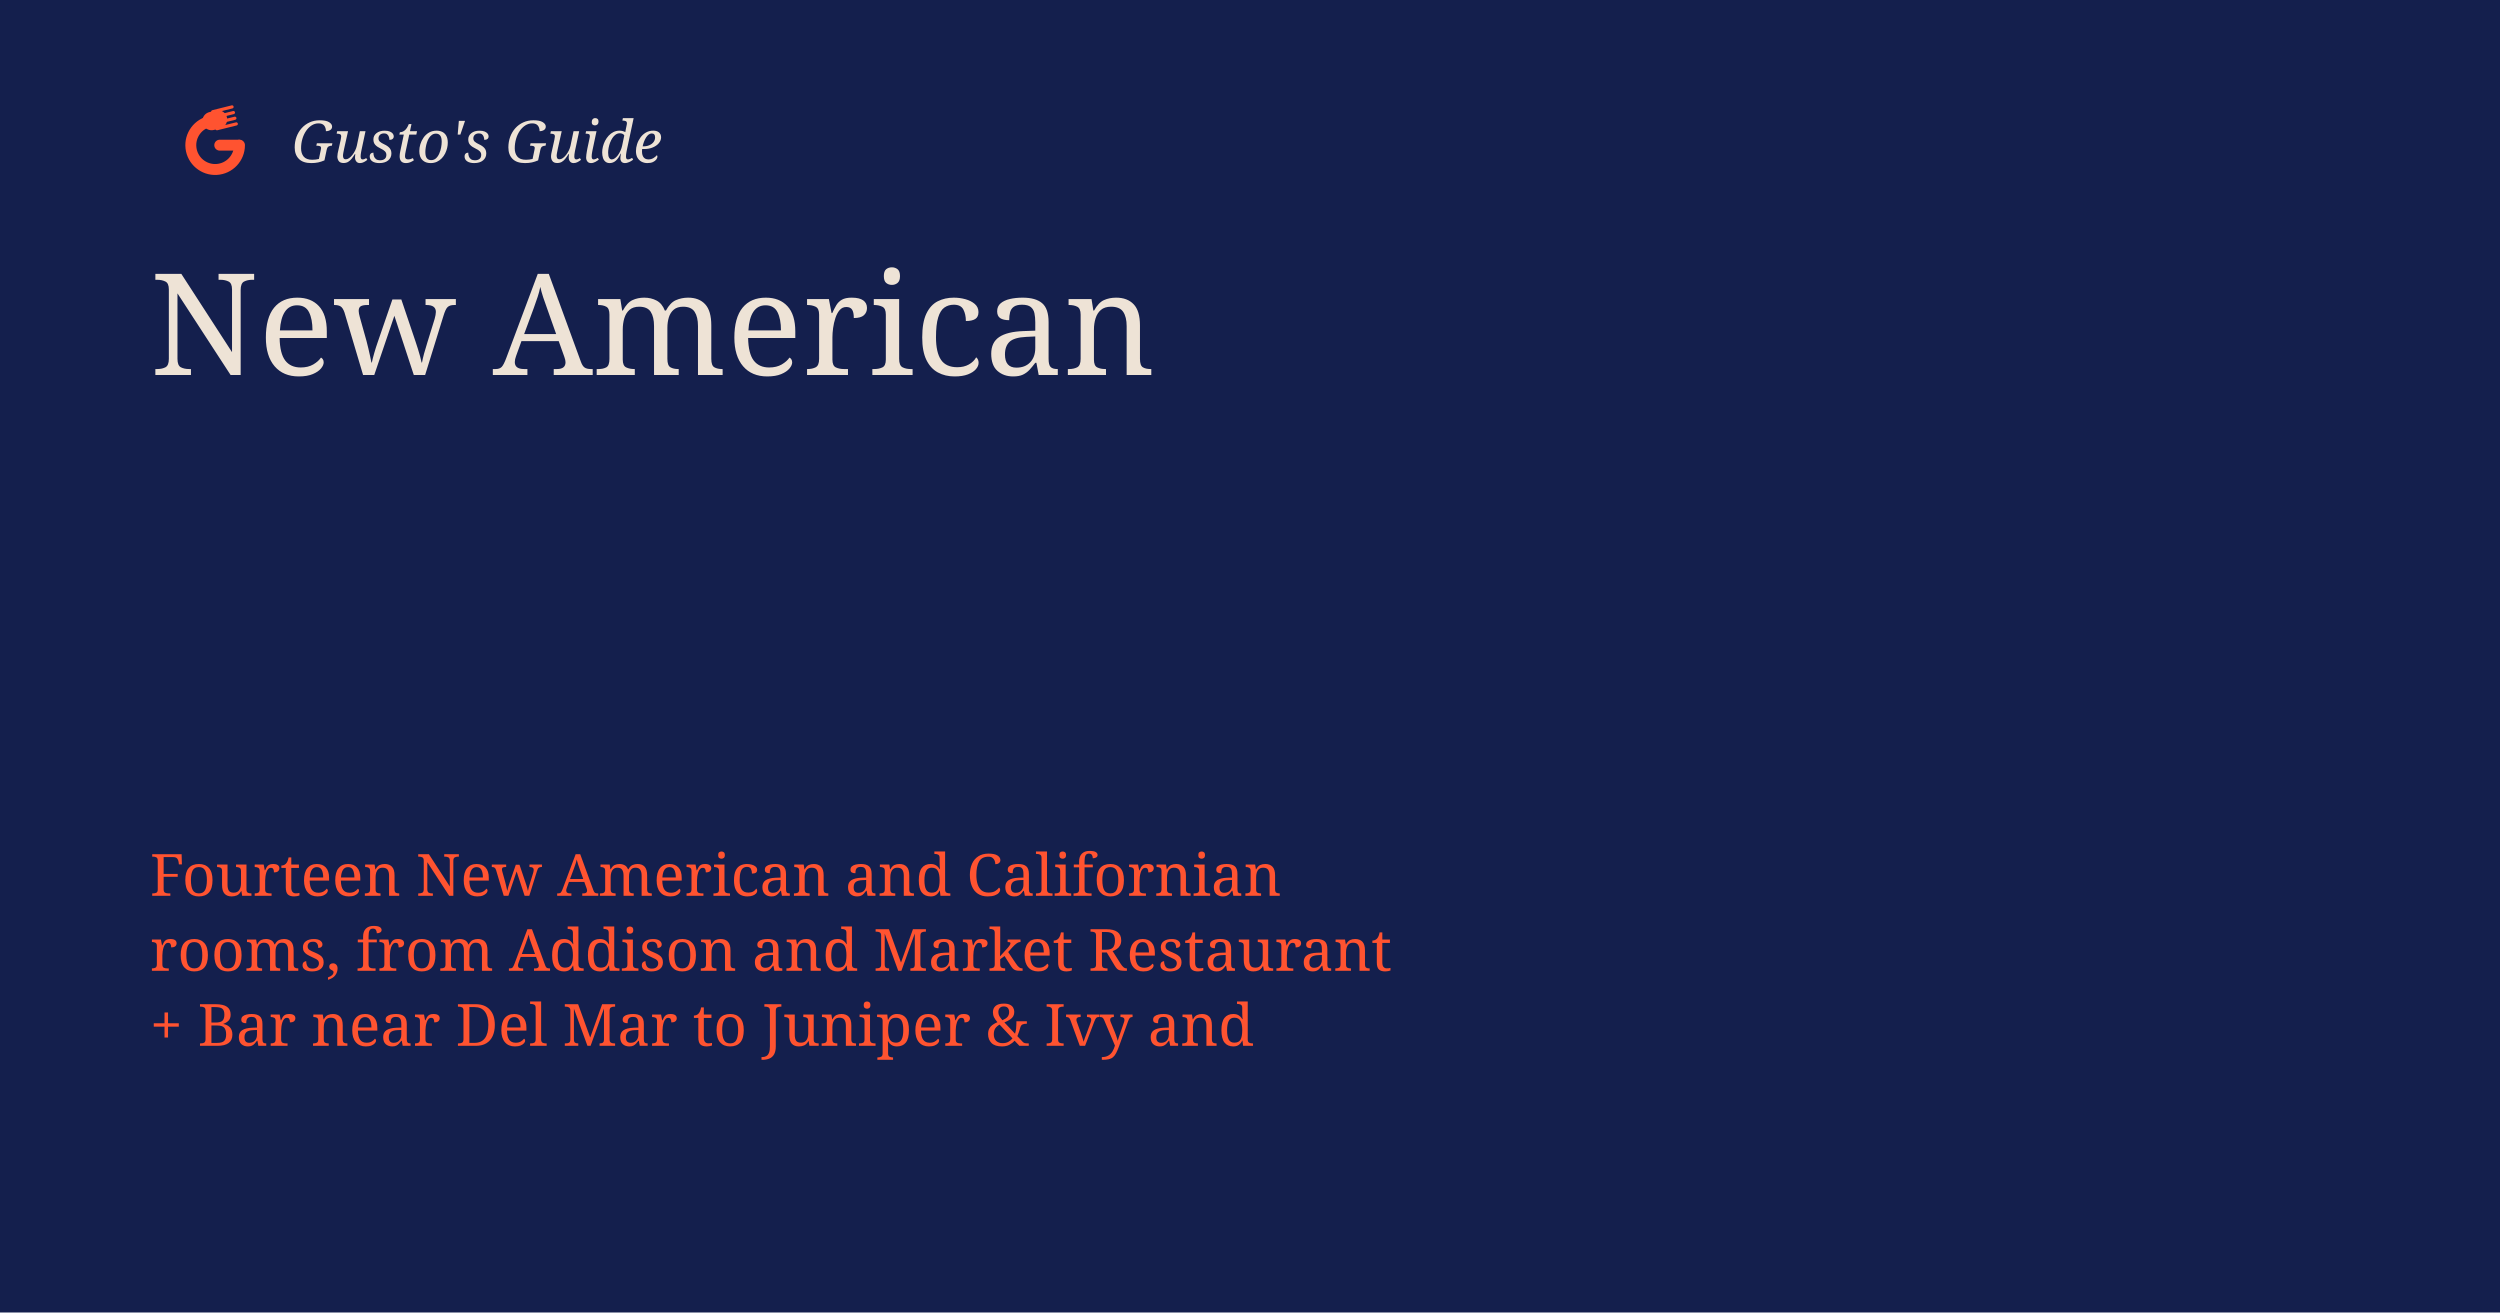
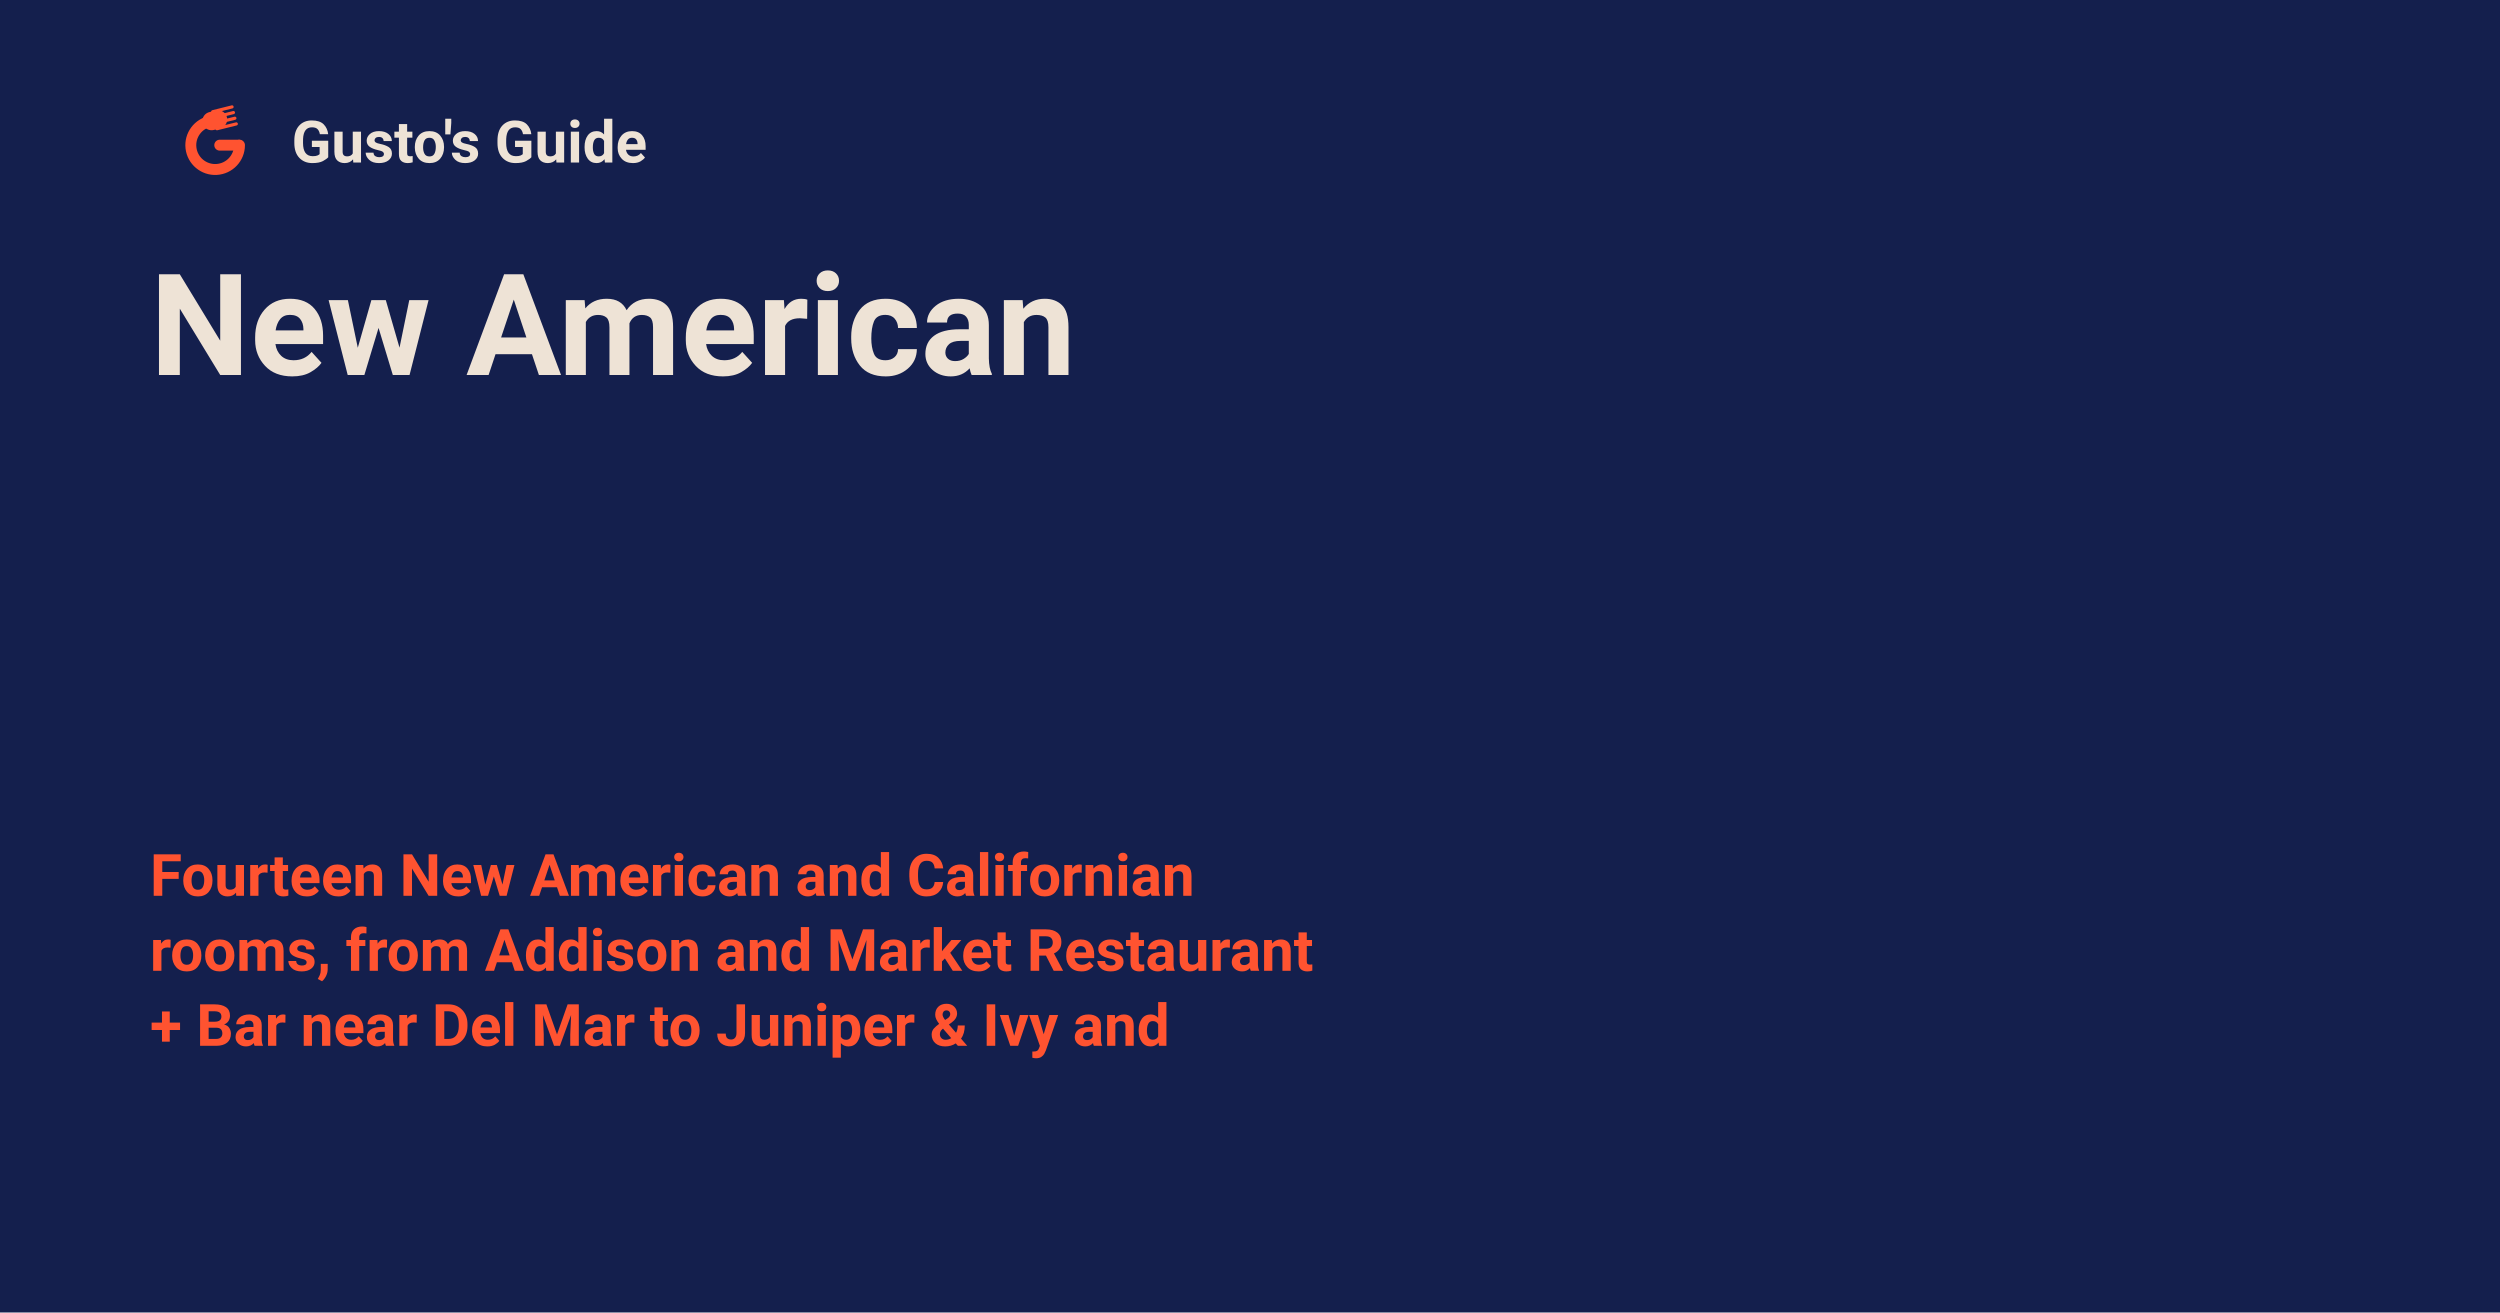
<svg xmlns="http://www.w3.org/2000/svg" width="1200" height="630" viewBox="0 0 1200 630">
  <rect width="1200" height="630" fill="#141F4D" />
  <g transform="translate(72 36) scale(0.92)">
    <g transform="translate(10.59 -0.99)">
      <path d="M 36.1 37.6 A 12.7 12.7 0 1 1 21.19 25.09" fill="none" stroke="#FF5330" stroke-width="5.7" stroke-linecap="round" />
      <path d="M 35.64 37.6 L 25.8 37.6" fill="none" stroke="#FF5330" stroke-width="5.7" stroke-linecap="round" />
      <path d="M 21.19 25.09 L 22.46 24.78" fill="none" stroke="#FF5330" stroke-width="5.7" stroke-linecap="round" />
      <path d="M 21.53 25.01 L 24.88 24.17" fill="none" stroke="#FF5330" stroke-width="9.6" stroke-linecap="round" />
      <path d="M 22.13 20.15 L 32.22 17.63 M 22.86 23.11 L 32.95 20.59 M 23.6 26.06 L 33.69 23.55 M 24.34 29.02 L 34.43 26.51" fill="none" stroke="#FF5330" stroke-width="1.65" stroke-linecap="round" />
    </g>
  </g>
-   <text x="140" y="78" fill="#EEE3D6" font-family="Georgia, serif" font-size="28" font-style="italic">Gusto's Guide</text>
-   <text x="72" y="180" fill="#EEE3D6" font-family="Georgia, serif" font-size="68">New American</text>
-   <text x="72" y="430" fill="#FF5330" font-family="Georgia, serif" font-size="28">Fourteen New American and Californian</text>
-   <text x="72" y="466" fill="#FF5330" font-family="Georgia, serif" font-size="28">rooms, from Addison and Market Restaurant</text>
-   <text x="72" y="502" fill="#FF5330" font-family="Georgia, serif" font-size="28">+ Bar near Del Mar to Juniper &amp; Ivy and</text>
+   <text x="140" y="78" fill="#EEE3D6" font-family="system-ui, -apple-system, BlinkMacSystemFont, 'Segoe UI', Roboto, 'Helvetica Neue', Arial, 'Noto Sans', sans-serif" font-weight="600" font-size="28" font-style="normal">Gusto's Guide</text>
+   <text x="72" y="180" fill="#EEE3D6" font-family="system-ui, -apple-system, BlinkMacSystemFont, 'Segoe UI', Roboto, 'Helvetica Neue', Arial, 'Noto Sans', sans-serif" font-weight="600" font-size="68">New American</text>
+   <text x="72" y="430" fill="#FF5330" font-family="system-ui, -apple-system, BlinkMacSystemFont, 'Segoe UI', Roboto, 'Helvetica Neue', Arial, 'Noto Sans', sans-serif" font-weight="600" font-size="28">Fourteen New American and Californian</text>
+   <text x="72" y="466" fill="#FF5330" font-family="system-ui, -apple-system, BlinkMacSystemFont, 'Segoe UI', Roboto, 'Helvetica Neue', Arial, 'Noto Sans', sans-serif" font-weight="600" font-size="28">rooms, from Addison and Market Restaurant</text>
+   <text x="72" y="502" fill="#FF5330" font-family="system-ui, -apple-system, BlinkMacSystemFont, 'Segoe UI', Roboto, 'Helvetica Neue', Arial, 'Noto Sans', sans-serif" font-weight="600" font-size="28">+ Bar near Del Mar to Juniper &amp; Ivy and</text>
</svg>
